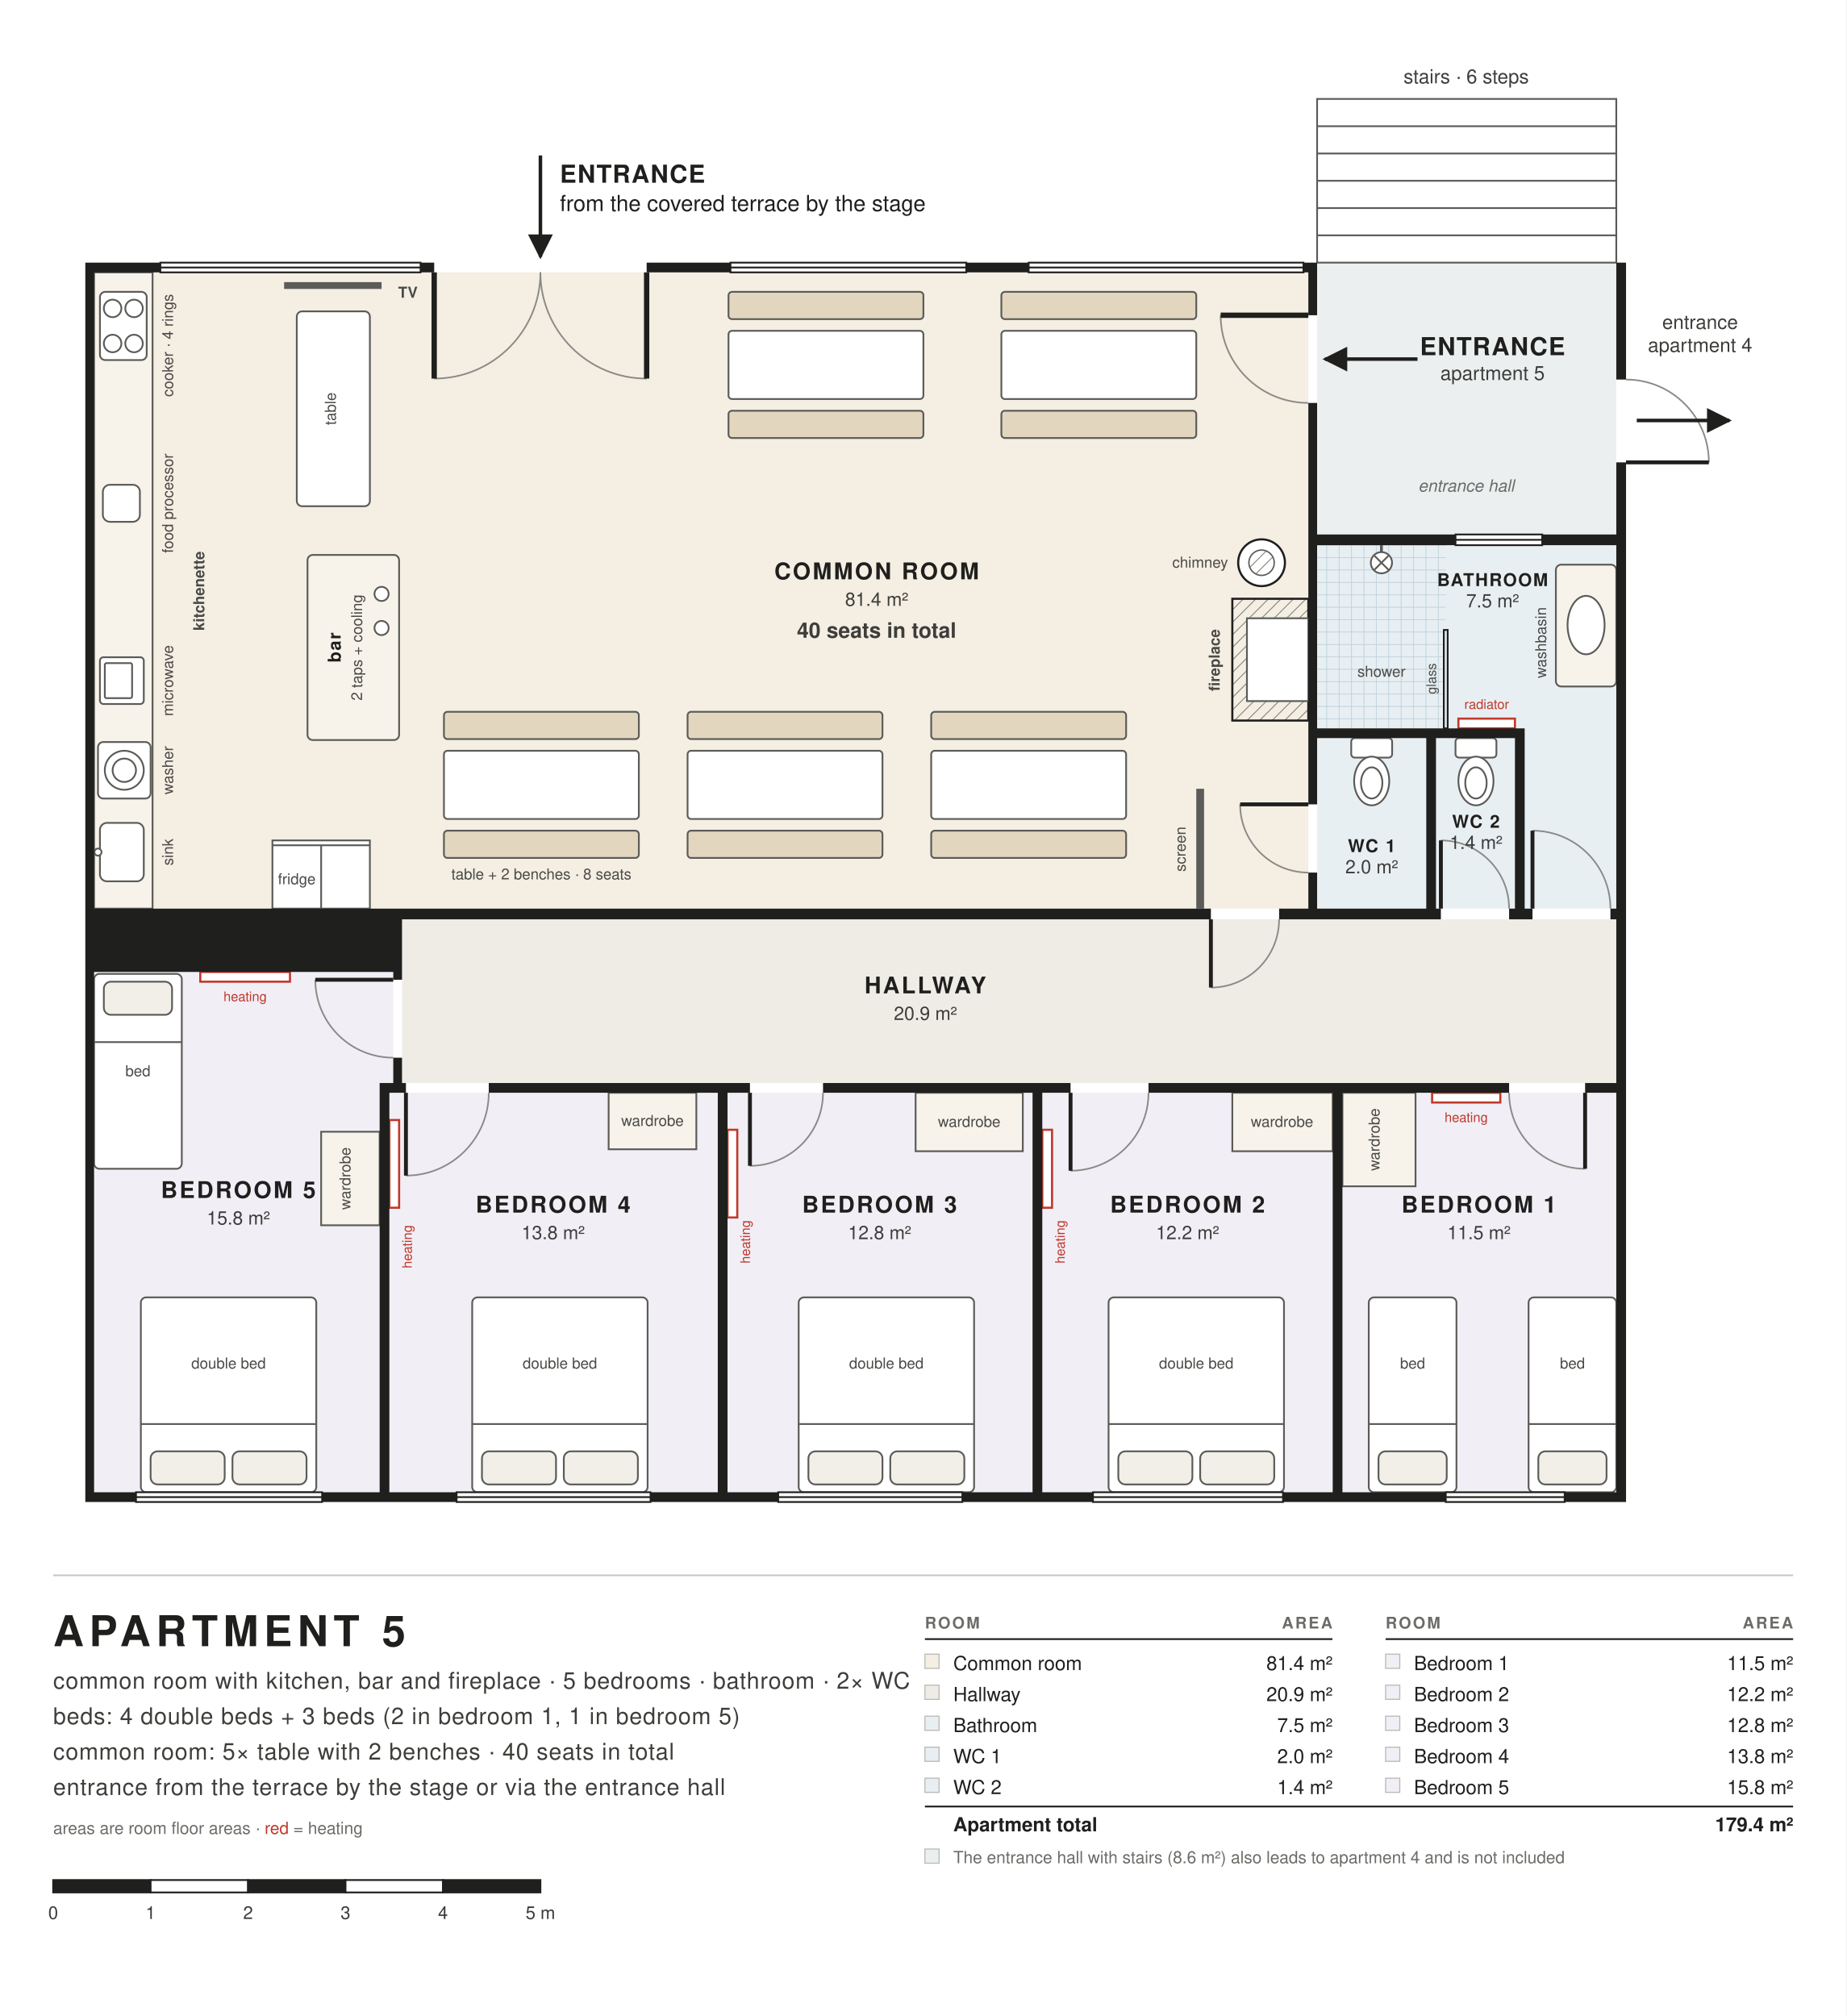
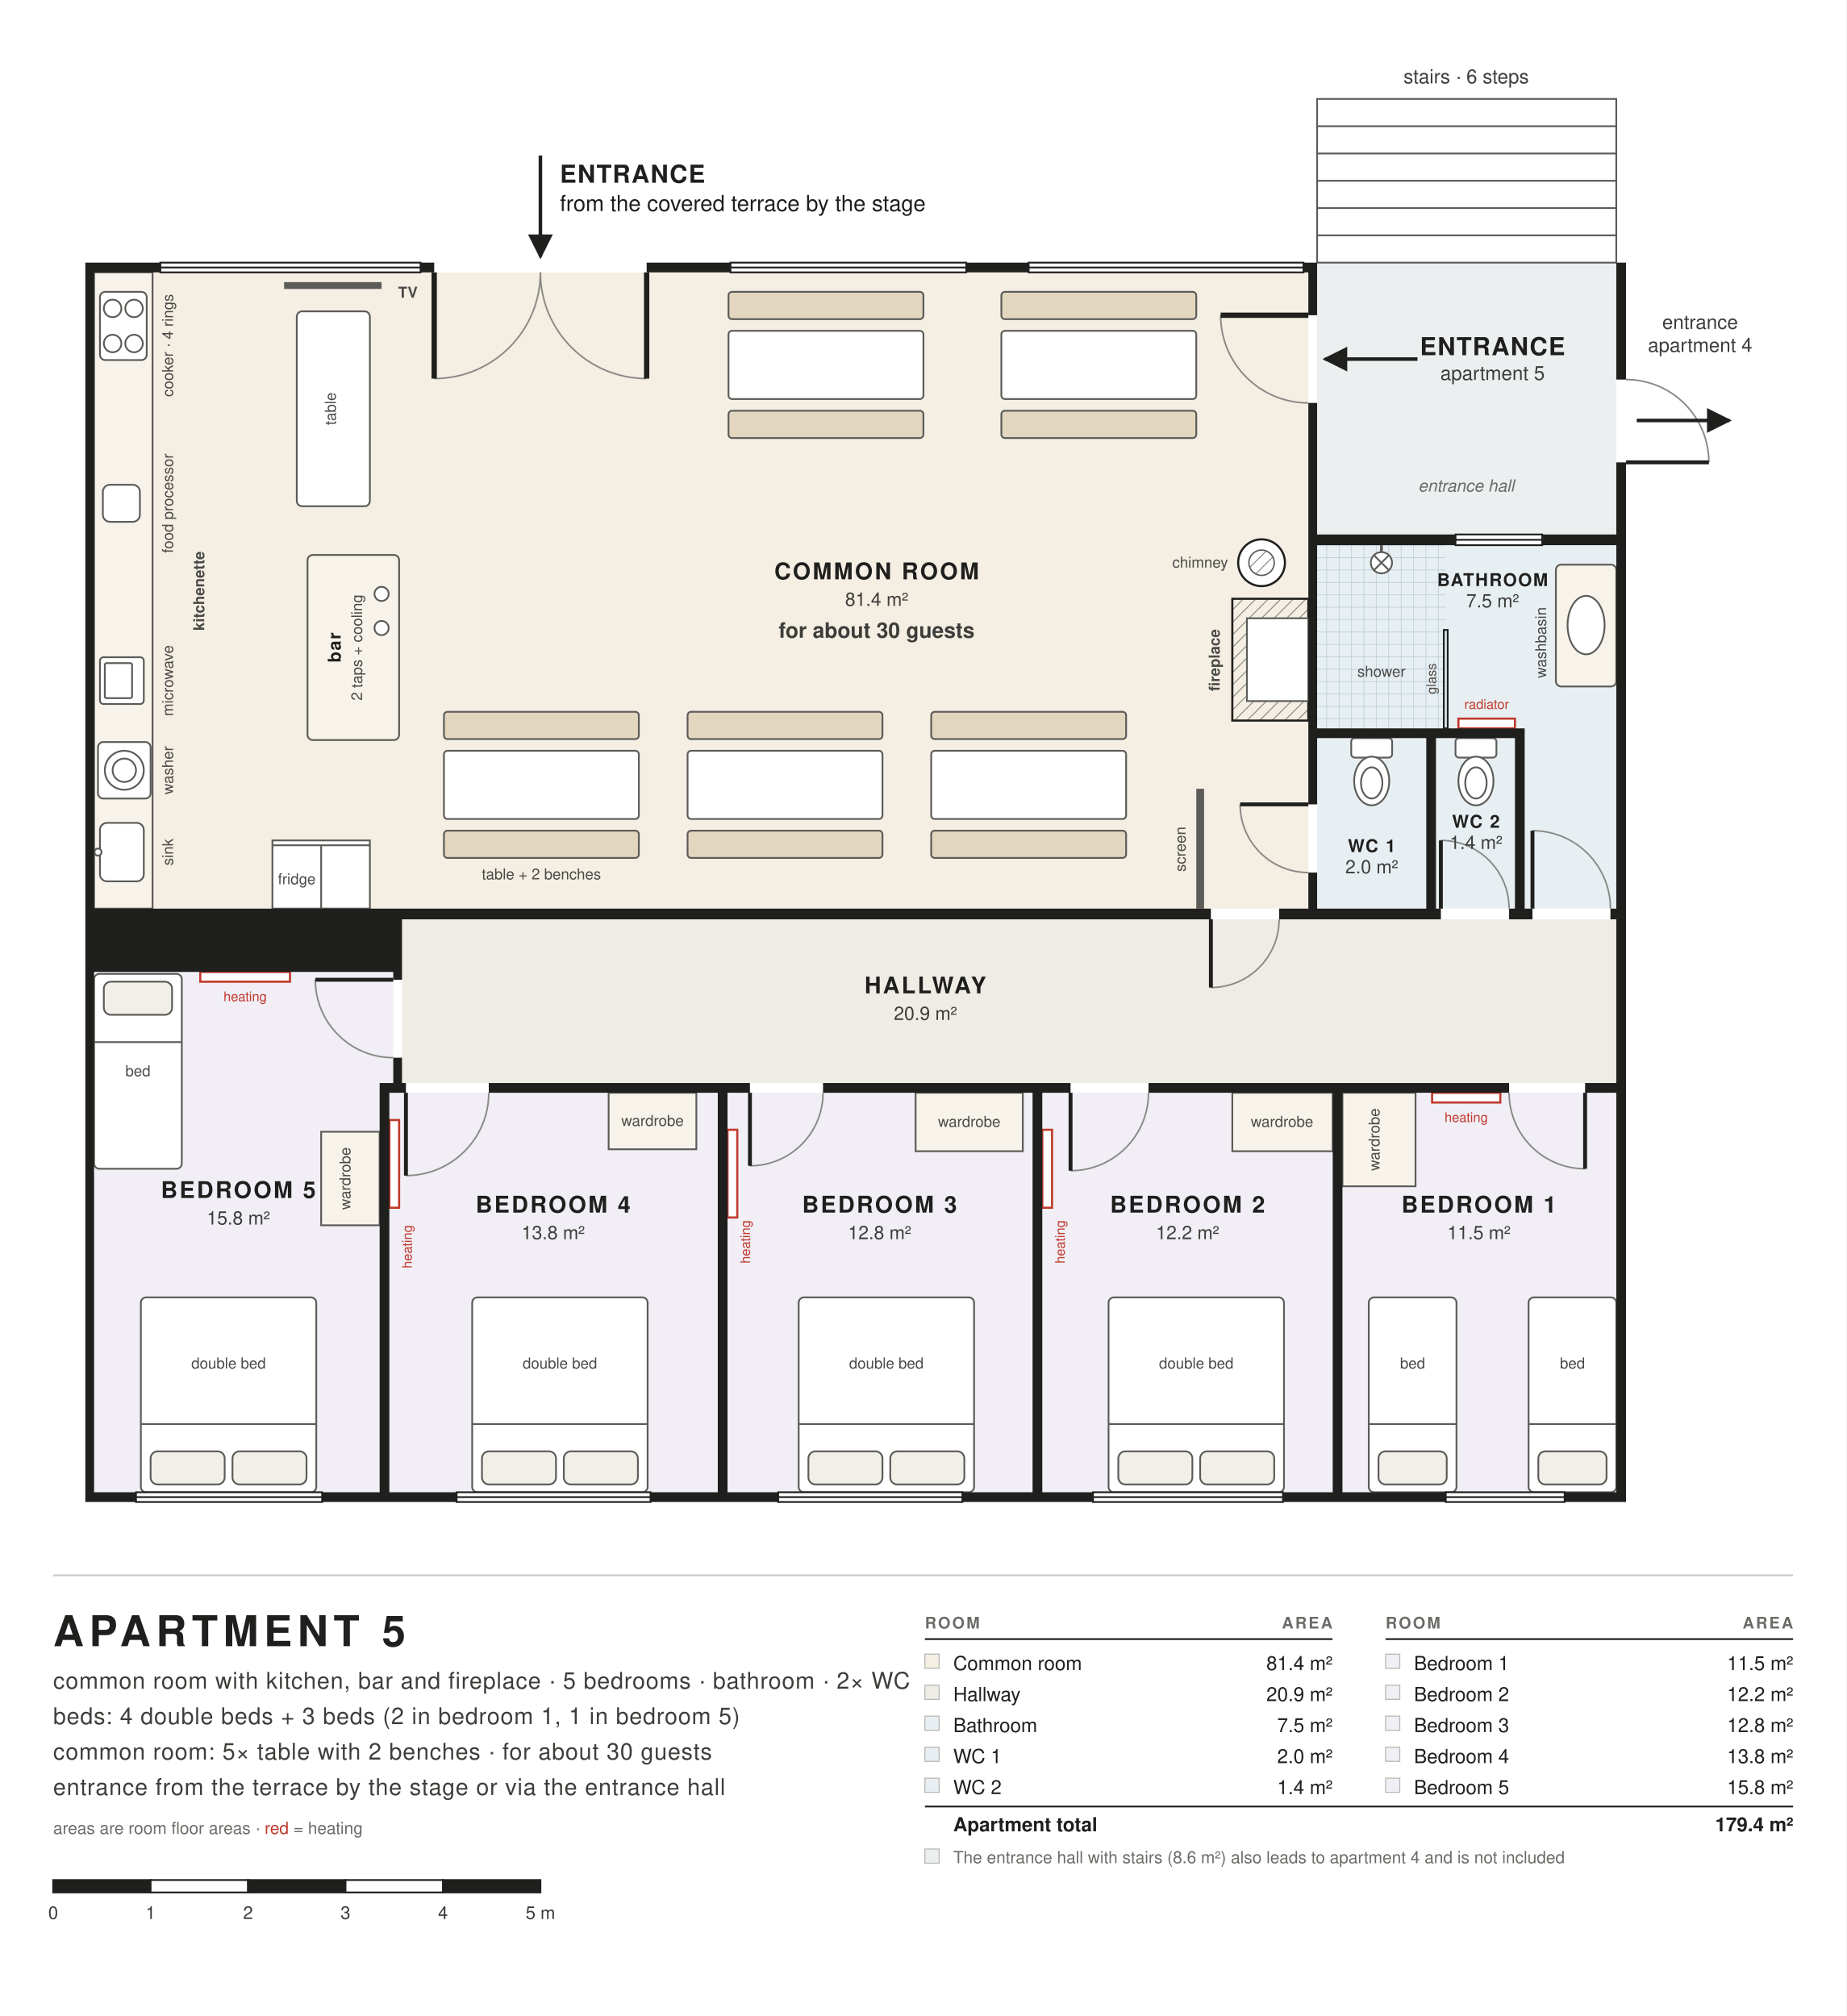
<svg xmlns="http://www.w3.org/2000/svg" viewBox="0 0 1042 1138" width="1042" height="1138" role="img" aria-labelledby="t d">
  <defs>
    <pattern id="dlazba" width="7" height="7" patternUnits="userSpaceOnUse">
      <path d="M7,0 V7 M0,7 H7" stroke="#b9cdd8" stroke-width=".7" fill="none" />
    </pattern>
    <pattern id="srafa" width="5" height="5" patternUnits="userSpaceOnUse" patternTransform="rotate(45)">
      <line x1="0" y1="0" x2="0" y2="5" stroke="#8a8a86" stroke-width="1" />
    </pattern>
    <marker id="sipka" viewBox="0 0 10 10" refX="9" refY="5" markerWidth="7" markerHeight="7" orient="auto-start-reverse">
      <path d="M0,0 L10,5 L0,10 Z" fill="#1f1f1d" />
    </marker>
  </defs>
  <style>
    text{font-family:"Helvetica Neue",Helvetica,Arial,sans-serif;fill:#1f1f1d}
    .naz{font-size:13px;font-weight:700;letter-spacing:1.1px}
    .naz-s{font-size:10px;font-weight:700;letter-spacing:.7px}
    .plo{font-size:10.5px;fill:#3d3d3a}
    .mal{font-size:8.5px;fill:#4a4a47}
    .top{font-size:7.5px;fill:#c0392b}
    .kt{font-size:10px;fill:#3a3a38}
    .h1{font-size:24px;font-weight:700;letter-spacing:3px}
    .h2{font-size:13px;fill:#3d3d3a;letter-spacing:.4px}
    .pozn{font-size:9.5px;fill:#6b6b67;font-style:italic}
    .tb{font-size:11px}
    .tb-h{font-size:9px;fill:#6b6b67;letter-spacing:1px;font-weight:700}
    .vchod{font-size:14px;font-weight:700;letter-spacing:.6px}
    .vchod-pod{font-size:11px;fill:#3d3d3a}
    .vchod-pod2{font-size:12.5px;fill:#1f1f1d}
  </style>
  <rect width="1042" height="1138" fill="#ffffff" />
  <polygon points="743.35,148.25 912.2,148.25 912.2,301.7 743.35,301.7" fill="#eceff0" />
  <rect x="743.35" y="55.85" width="168.85" height="92.4" fill="#ffffff" stroke="#5b5b58" stroke-width="1" />
  <line x1="743.35" y1="132.85" x2="912.2" y2="132.85" stroke="#5b5b58" stroke-width="1" />
  <line x1="743.35" y1="117.45" x2="912.2" y2="117.45" stroke="#5b5b58" stroke-width="1" />
  <line x1="743.35" y1="102.05" x2="912.2" y2="102.05" stroke="#5b5b58" stroke-width="1" />
  <line x1="743.35" y1="86.65" x2="912.2" y2="86.65" stroke="#5b5b58" stroke-width="1" />
  <line x1="743.35" y1="71.25" x2="912.2" y2="71.25" stroke="#5b5b58" stroke-width="1" />
  <polygon points="53.1,153.75 738.4,153.75 738.4,512.9 53.1,512.9" fill="#f4eee3" />
  <polygon points="226.9,518.95 912.2,518.95 912.2,611.35 226.9,611.35" fill="#efece6" />
  <polygon points="743.35,307.75 912.2,307.75 912.2,512.9 860.5,512.9 860.5,411.15 743.35,411.15" fill="#e8eff3" />
  <polygon points="743.35,416.65 804.95,416.65 804.95,512.9 743.35,512.9" fill="#e8eff3" />
  <polygon points="810.45,416.65 855,416.65 855,512.9 810.45,512.9" fill="#e8eff3" />
  <polygon points="757.65,616.85 912.2,616.85 912.2,842.35 757.65,842.35" fill="#f1eef6" />
  <polygon points="588.25,616.85 752.15,616.85 752.15,842.35 588.25,842.35" fill="#f1eef6" />
  <polygon points="410.6,616.85 582.75,616.85 582.75,842.35 410.6,842.35" fill="#f1eef6" />
  <polygon points="219.75,616.85 405.1,616.85 405.1,842.35 219.75,842.35" fill="#f1eef6" />
  <polygon points="53.1,548.65 221.95,548.65 221.95,611.35 214.25,611.35 214.25,842.35 53.1,842.35" fill="#f1eef6" />
  <rect x="743.35" y="307.75" width="72.6" height="103.4" fill="url(#dlazba)" />
  <g fill="#ffffff" stroke="#5b5b58" stroke-width="1">
    <rect x="53.1" y="153.75" width="33" height="359.15" fill="#f7f3ea" />
    <rect x="56.4" y="164.75" width="26.4" height="38.5" rx="3" />
    <circle cx="63.55" cy="174.1" r="4.95" />
    <circle cx="75.65" cy="174.1" r="4.95" />
    <circle cx="63.55" cy="193.9" r="4.95" />
    <circle cx="75.65" cy="193.9" r="4.95" />
    <rect x="58.05" y="273.65" width="20.9" height="20.9" rx="4" />
    <rect x="56.4" y="371" width="24.75" height="26.4" rx="2" />
    <rect x="59.15" y="374.3" width="15.4" height="19.8" rx="1" />
    <rect x="55.3" y="418.85" width="29.7" height="31.9" rx="3" />
    <circle cx="70.15" cy="434.8" r="11" />
    <circle cx="70.15" cy="434.8" r="6.6" />
    <rect x="56.4" y="464.5" width="24.75" height="33" rx="4" />
    <circle cx="55.3" cy="481" r="2" />
    <rect x="153.75" y="474.4" width="55" height="38.5" />
    <line x1="153.75" y1="477.15" x2="208.75" y2="477.15" />
    <line x1="181.25" y1="477.15" x2="181.25" y2="512.9" />
    <rect x="173.55" y="313.25" width="51.7" height="104.5" rx="3" fill="#f7f3ea" />
    <circle cx="215.35" cy="335.25" r="4" />
    <circle cx="215.35" cy="354.5" r="4" />
    <rect x="167.5" y="175.75" width="41.25" height="110" rx="3" />
    <rect x="411.15" y="186.75" width="110" height="38.5" rx="2" />
    <rect x="411.15" y="164.75" width="110" height="15.4" rx="2" fill="#e3d6bf" />
    <rect x="411.15" y="231.85" width="110" height="15.4" rx="2" fill="#e3d6bf" />
    <rect x="565.15" y="186.75" width="110" height="38.5" rx="2" />
    <rect x="565.15" y="164.75" width="110" height="15.4" rx="2" fill="#e3d6bf" />
    <rect x="565.15" y="231.85" width="110" height="15.4" rx="2" fill="#e3d6bf" />
    <rect x="250.55" y="423.8" width="110" height="38.5" rx="2" />
    <rect x="250.55" y="401.8" width="110" height="15.4" rx="2" fill="#e3d6bf" />
    <rect x="250.55" y="468.9" width="110" height="15.4" rx="2" fill="#e3d6bf" />
    <rect x="388.05" y="423.8" width="110" height="38.5" rx="2" />
    <rect x="388.05" y="401.8" width="110" height="15.4" rx="2" fill="#e3d6bf" />
    <rect x="388.05" y="468.9" width="110" height="15.4" rx="2" fill="#e3d6bf" />
    <rect x="525.55" y="423.8" width="110" height="38.5" rx="2" />
    <rect x="525.55" y="401.8" width="110" height="15.4" rx="2" fill="#e3d6bf" />
    <rect x="525.55" y="468.9" width="110" height="15.4" rx="2" fill="#e3d6bf" />
    <rect x="53.1" y="549.75" width="49.5" height="110" rx="3" />
    <rect x="58.6" y="554.15" width="38.5" height="18.7" rx="4" fill="#f2efe8" />
    <line x1="53.1" y1="588.25" x2="102.6" y2="588.25" />
    <rect x="79.5" y="732.35" width="99" height="110" rx="3" />
    <rect x="85" y="819.25" width="41.8" height="18.7" rx="4" fill="#f2efe8" />
    <rect x="131.2" y="819.25" width="41.8" height="18.7" rx="4" fill="#f2efe8" />
    <line x1="79.5" y1="803.85" x2="178.5" y2="803.85" />
    <rect x="181.25" y="638.85" width="33" height="52.8" fill="#f7f3ea" />
    <rect x="266.5" y="732.35" width="99" height="110" rx="3" />
    <rect x="272" y="819.25" width="41.8" height="18.7" rx="4" fill="#f2efe8" />
    <rect x="318.2" y="819.25" width="41.8" height="18.7" rx="4" fill="#f2efe8" />
    <line x1="266.5" y1="803.85" x2="365.5" y2="803.85" />
    <rect x="343.5" y="616.85" width="49.5" height="31.9" fill="#f7f3ea" />
    <rect x="450.75" y="732.35" width="99" height="110" rx="3" />
    <rect x="456.25" y="819.25" width="41.8" height="18.7" rx="4" fill="#f2efe8" />
    <rect x="502.45" y="819.25" width="41.8" height="18.7" rx="4" fill="#f2efe8" />
    <line x1="450.75" y1="803.85" x2="549.75" y2="803.85" />
    <rect x="516.75" y="616.85" width="60.5" height="33" fill="#f7f3ea" />
    <rect x="625.65" y="732.35" width="99" height="110" rx="3" />
    <rect x="631.15" y="819.25" width="41.8" height="18.7" rx="4" fill="#f2efe8" />
    <rect x="677.35" y="819.25" width="41.8" height="18.7" rx="4" fill="#f2efe8" />
    <line x1="625.65" y1="803.85" x2="724.65" y2="803.85" />
    <rect x="695.5" y="616.85" width="56.65" height="33" fill="#f7f3ea" />
    <rect x="772.5" y="732.35" width="49.5" height="110" rx="3" />
    <rect x="778" y="819.25" width="38.5" height="18.7" rx="4" fill="#f2efe8" />
    <line x1="772.5" y1="803.85" x2="822" y2="803.85" />
    <rect x="862.7" y="732.35" width="49.5" height="110" rx="3" />
    <rect x="868.2" y="819.25" width="38.5" height="18.7" rx="4" fill="#f2efe8" />
    <line x1="862.7" y1="803.85" x2="912.2" y2="803.85" />
    <rect x="757.65" y="616.85" width="41.25" height="52.8" fill="#f7f3ea" />
    <rect x="762.6" y="416.65" width="23.1" height="11" rx="2" />
    <ellipse cx="774.15" cy="440.85" rx="9.9" ry="13.75" />
    <ellipse cx="774.15" cy="441.95" rx="6.05" ry="8.8" />
    <rect x="821.45" y="416.65" width="23.1" height="11" rx="2" />
    <ellipse cx="833" cy="440.85" rx="9.9" ry="13.75" />
    <ellipse cx="833" cy="441.95" rx="6.05" ry="8.8" />
    <rect x="878.1" y="318.75" width="34.1" height="68.75" rx="3" fill="#f7f3ea" />
    <ellipse cx="895.15" cy="352.85" rx="10.45" ry="16.5" />
  </g>
  <rect x="160.35" y="159.25" width="55" height="3.85" fill="#5b5b58" />
  <rect x="695.5" y="338" width="42.9" height="68.75" fill="url(#srafa)" stroke="#1f1f1d" stroke-width="1.2" />
  <rect x="703.75" y="349" width="34.65" height="46.75" fill="#ffffff" stroke="#5b5b58" stroke-width="1" />
  <circle cx="712" cy="317.65" r="13.2" fill="#ffffff" stroke="#1f1f1d" stroke-width="1.2" />
  <circle cx="712" cy="317.65" r="7.15" fill="url(#srafa)" stroke="#5b5b58" stroke-width=".8" />
  <rect x="675.15" y="445.25" width="4.4" height="67.65" fill="#5b5b58" />
  <rect x="814.85" y="355.6" width="2.2" height="55.55" fill="#dfeef3" stroke="#1f1f1d" stroke-width="1" />
  <line x1="779.65" y1="307.75" x2="779.65" y2="311.65" stroke="#5b5b58" stroke-width="1.6" />
  <circle cx="779.65" cy="317.65" r="6" fill="#ffffff" stroke="#5b5b58" />
  <path d="M775.65,313.65 L783.65,321.65 M783.65,313.65 L775.65,321.65" stroke="#5b5b58" />
  <rect x="823.1" y="405.65" width="31.9" height="5.5" fill="#ffffff" stroke="#c0392b" stroke-width="1.2" />
  <rect x="113.05" y="548.65" width="50.6" height="5.5" fill="#ffffff" stroke="#c0392b" stroke-width="1.2" />
  <rect x="219.75" y="632.25" width="5.5" height="49.5" fill="#ffffff" stroke="#c0392b" stroke-width="1.2" />
  <rect x="410.6" y="637.75" width="5.5" height="49.5" fill="#ffffff" stroke="#c0392b" stroke-width="1.2" />
  <rect x="588.25" y="637.75" width="5.5" height="44" fill="#ffffff" stroke="#c0392b" stroke-width="1.2" />
  <rect x="808.25" y="616.85" width="38.5" height="5.5" fill="#ffffff" stroke="#c0392b" stroke-width="1.2" />
  <rect x="90.5" y="148.25" width="146.85" height="5.5" fill="#ffffff" stroke="#1f1f1d" stroke-width="1" />
  <line x1="90.5" y1="151" x2="237.35" y2="151" stroke="#1f1f1d" stroke-width="1" />
  <rect x="412.25" y="148.25" width="133.1" height="5.5" fill="#ffffff" stroke="#1f1f1d" stroke-width="1" />
  <line x1="412.25" y1="151" x2="545.35" y2="151" stroke="#1f1f1d" stroke-width="1" />
  <rect x="580.55" y="148.25" width="155.1" height="5.5" fill="#ffffff" stroke="#1f1f1d" stroke-width="1" />
  <line x1="580.55" y1="151" x2="735.65" y2="151" stroke="#1f1f1d" stroke-width="1" />
  <rect x="821.45" y="301.7" width="48.95" height="6.05" fill="#ffffff" stroke="#1f1f1d" stroke-width="1" />
  <line x1="821.45" y1="304.72" x2="870.4" y2="304.72" stroke="#1f1f1d" stroke-width="1" />
  <rect x="76.75" y="842.35" width="105.05" height="5.5" fill="#ffffff" stroke="#1f1f1d" stroke-width="1" />
  <line x1="76.75" y1="845.1" x2="181.8" y2="845.1" stroke="#1f1f1d" stroke-width="1" />
  <rect x="257.7" y="842.35" width="109.45" height="5.5" fill="#ffffff" stroke="#1f1f1d" stroke-width="1" />
  <line x1="257.7" y1="845.1" x2="367.15" y2="845.1" stroke="#1f1f1d" stroke-width="1" />
  <rect x="439.2" y="842.35" width="103.95" height="5.5" fill="#ffffff" stroke="#1f1f1d" stroke-width="1" />
  <line x1="439.2" y1="845.1" x2="543.15" y2="845.1" stroke="#1f1f1d" stroke-width="1" />
  <rect x="616.85" y="842.35" width="107.25" height="5.5" fill="#ffffff" stroke="#1f1f1d" stroke-width="1" />
  <line x1="616.85" y1="845.1" x2="724.1" y2="845.1" stroke="#1f1f1d" stroke-width="1" />
  <rect x="815.95" y="842.35" width="67.1" height="5.5" fill="#ffffff" stroke="#1f1f1d" stroke-width="1" />
  <line x1="815.95" y1="845.1" x2="883.05" y2="845.1" stroke="#1f1f1d" stroke-width="1" />
  <path d="M48.15,148.25H90.5V153.75H48.15ZM237.35,148.25H245.05V153.75H237.35ZM364.95,148.25H412.25V153.75H364.95ZM545.35,148.25H580.55V153.75H545.35ZM735.65,148.25H743.35V153.75H735.65ZM48.15,148.25H53.1V847.85H48.15ZM48.15,512.9H683.4V518.95H48.15ZM721.9,512.9H743.35V518.95H721.9ZM738.4,148.25H743.35V177.95H738.4ZM738.4,227.45H743.35V454.05H738.4ZM738.4,492.55H743.35V518.95H738.4ZM48.15,512.9H226.9V548.65H48.15ZM738.4,301.7H821.45V307.75H738.4ZM870.4,301.7H917.7V307.75H870.4ZM912.2,148.25H917.7V214.25H912.2ZM912.2,261H917.7V847.85H912.2ZM743.35,411.15H860.5V416.65H743.35ZM804.95,411.15H810.45V518.95H804.95ZM855,411.15H860.5V518.95H855ZM743.35,512.9H813.2V518.95H743.35ZM851.7,512.9H864.9V518.95H851.7ZM908.9,512.9H912.2V518.95H908.9ZM221.95,512.9H226.9V553.05H221.95ZM221.95,597.05H226.9V616.85H221.95ZM214.25,611.35H229.1V616.85H214.25ZM275.85,611.35H423.25V616.85H275.85ZM464.5,611.35H604.2V616.85H464.5ZM648.2,611.35H851.7V616.85H648.2ZM894.6,611.35H917.7V616.85H894.6ZM214.25,611.35H219.75V847.85H214.25ZM405.1,611.35H410.6V847.85H405.1ZM582.75,611.35H588.25V847.85H582.75ZM752.15,611.35H757.65V847.85H752.15ZM48.15,842.35H76.75V847.85H48.15ZM181.8,842.35H257.7V847.85H181.8ZM367.15,842.35H439.2V847.85H367.15ZM543.15,842.35H616.85V847.85H543.15ZM724.1,842.35H815.95V847.85H724.1ZM883.05,842.35H917.7V847.85H883.05Z" fill="#1f1f1d" />
  <path d="M245.05,213.7 A59.95,59.95 0 0 0 305,153.75" fill="none" stroke="#8a8a86" stroke-width="0.9" />
  <line x1="245.05" y1="153.75" x2="245.05" y2="213.7" stroke="#1f1f1d" stroke-width="3" />
  <path d="M364.95,213.7 A59.95,59.95 0 0 1 305,153.75" fill="none" stroke="#8a8a86" stroke-width="0.9" />
  <line x1="364.95" y1="153.75" x2="364.95" y2="213.7" stroke="#1f1f1d" stroke-width="3" />
  <path d="M688.9,177.95 A49.5,49.5 0 0 0 738.4,227.45" fill="none" stroke="#8a8a86" stroke-width="0.9" />
  <line x1="738.4" y1="177.95" x2="688.9" y2="177.95" stroke="#1f1f1d" stroke-width="3" />
  <path d="M964.45,261 A46.75,46.75 0 0 0 917.7,214.25" fill="none" stroke="#8a8a86" stroke-width="0.9" />
  <line x1="917.7" y1="261" x2="964.45" y2="261" stroke="#1f1f1d" stroke-width="2.2" />
  <path d="M699.9,454.05 A38.5,38.5 0 0 0 738.4,492.55" fill="none" stroke="#8a8a86" stroke-width="0.9" />
  <line x1="738.4" y1="454.05" x2="699.9" y2="454.05" stroke="#1f1f1d" stroke-width="2.2" />
  <path d="M683.4,557.45 A38.5,38.5 0 0 0 721.9,518.95" fill="none" stroke="#8a8a86" stroke-width="0.9" />
  <line x1="683.4" y1="518.95" x2="683.4" y2="557.45" stroke="#1f1f1d" stroke-width="2.2" />
  <path d="M813.2,474.4 A38.5,38.5 0 0 1 851.7,512.9" fill="none" stroke="#8a8a86" stroke-width="0.9" />
  <line x1="813.2" y1="512.9" x2="813.2" y2="474.4" stroke="#1f1f1d" stroke-width="2.2" />
  <path d="M864.9,468.9 A44,44 0 0 1 908.9,512.9" fill="none" stroke="#8a8a86" stroke-width="0.9" />
  <line x1="864.9" y1="512.9" x2="864.9" y2="468.9" stroke="#1f1f1d" stroke-width="2.2" />
  <path d="M177.95,553.05 A44,44 0 0 0 221.95,597.05" fill="none" stroke="#8a8a86" stroke-width="0.9" />
  <line x1="221.95" y1="553.05" x2="177.95" y2="553.05" stroke="#1f1f1d" stroke-width="2.2" />
  <path d="M229.1,663.6 A46.75,46.75 0 0 0 275.85,616.85" fill="none" stroke="#8a8a86" stroke-width="0.9" />
  <line x1="229.1" y1="616.85" x2="229.1" y2="663.6" stroke="#1f1f1d" stroke-width="2.2" />
  <path d="M423.25,658.1 A41.25,41.25 0 0 0 464.5,616.85" fill="none" stroke="#8a8a86" stroke-width="0.9" />
  <line x1="423.25" y1="616.85" x2="423.25" y2="658.1" stroke="#1f1f1d" stroke-width="2.2" />
  <path d="M604.2,660.85 A44,44 0 0 0 648.2,616.85" fill="none" stroke="#8a8a86" stroke-width="0.9" />
  <line x1="604.2" y1="616.85" x2="604.2" y2="660.85" stroke="#1f1f1d" stroke-width="2.2" />
  <path d="M894.6,659.75 A42.9,42.9 0 0 1 851.7,616.85" fill="none" stroke="#8a8a86" stroke-width="0.9" />
  <line x1="894.6" y1="616.85" x2="894.6" y2="659.75" stroke="#1f1f1d" stroke-width="2.2" />
  <text x="494.75" y="327" text-anchor="middle" class="naz">COMMON ROOM</text>
  <text x="494.75" y="327" text-anchor="middle" class="plo" dy="15">81.4 m²</text>
  <text x="522.25" y="560.75" text-anchor="middle" class="naz">HALLWAY</text>
  <text x="522.25" y="560.75" text-anchor="middle" class="plo" dy="15">20.9 m²</text>
  <text x="842.35" y="330.85" text-anchor="middle" class="naz-s">BATHROOM</text>
  <text x="842.35" y="330.85" text-anchor="middle" class="plo" dy="12">7.5 m²</text>
  <text x="774.15" y="481" text-anchor="middle" class="naz-s">WC 1</text>
  <text x="774.15" y="481" text-anchor="middle" class="plo" dy="12">2.0 m²</text>
  <text x="833" y="467.25" text-anchor="middle" class="naz-s">WC 2</text>
  <text x="833" y="467.25" text-anchor="middle" class="plo" dy="12">1.4 m²</text>
  <text x="834.65" y="684.5" text-anchor="middle" class="naz">BEDROOM 1</text>
  <text x="834.65" y="684.5" text-anchor="middle" class="plo" dy="15">11.5 m²</text>
  <text x="670.2" y="684.5" text-anchor="middle" class="naz">BEDROOM 2</text>
  <text x="670.2" y="684.5" text-anchor="middle" class="plo" dy="15">12.2 m²</text>
  <text x="496.4" y="684.5" text-anchor="middle" class="naz">BEDROOM 3</text>
  <text x="496.4" y="684.5" text-anchor="middle" class="plo" dy="15">12.8 m²</text>
  <text x="312.15" y="684.5" text-anchor="middle" class="naz">BEDROOM 4</text>
  <text x="312.15" y="684.5" text-anchor="middle" class="plo" dy="15">13.8 m²</text>
  <text x="134.5" y="676.25" text-anchor="middle" class="naz">BEDROOM 5</text>
  <text x="134.5" y="676.25" text-anchor="middle" class="plo" dy="15">15.8 m²</text>
  <text x="97.65" y="195" transform="rotate(-90 97.65 195)" text-anchor="middle" class="mal">cooker · 4 rings</text>
  <text x="97.65" y="284.1" transform="rotate(-90 97.65 284.1)" text-anchor="middle" class="mal">food processor</text>
  <text x="97.65" y="384.2" transform="rotate(-90 97.65 384.2)" text-anchor="middle" class="mal">microwave</text>
  <text x="97.65" y="434.8" transform="rotate(-90 97.65 434.8)" text-anchor="middle" class="mal">washer</text>
  <text x="97.65" y="481" transform="rotate(-90 97.65 481)" text-anchor="middle" class="mal">sink</text>
  <text x="115.25" y="333.6" transform="rotate(-90 115.25 333.6)" text-anchor="middle" class="mal" style="font-weight:700">kitchenette</text>
  <text x="192.25" y="365.5" transform="rotate(-90 192.25 365.5)" text-anchor="middle" class="naz-s">bar</text>
  <text x="204.35" y="365.5" transform="rotate(-90 204.35 365.5)" text-anchor="middle" class="mal">2 taps + cooling</text>
  <text x="189.5" y="230.75" transform="rotate(-90 189.5 230.75)" text-anchor="middle" class="mal">table</text>
  <text x="230.2" y="168.05" text-anchor="middle" class="mal" style="font-weight:700">TV</text>
  <text x="167.5" y="499.15" text-anchor="middle" class="mal">fridge</text>
  <text x="688.35" y="372.65" transform="rotate(-90 688.35 372.65)" text-anchor="middle" class="mal" style="font-weight:700">fireplace</text>
  <text x="677.35" y="320.4" text-anchor="middle" class="mal">chimney</text>
  <text x="669.1" y="479.35" transform="rotate(-90 669.1 479.35)" text-anchor="middle" class="mal">screen</text>
-   <text x="305.55" y="496.4" text-anchor="middle" class="mal">table + 2 benches · 8 seats</text>
+   <text x="305.55" y="496.4" text-anchor="middle" class="mal">table + 2 benches</text>
  <text x="779.65" y="382" text-anchor="middle" class="mal">shower</text>
  <text x="810.45" y="383.1" transform="rotate(-90 810.45 383.1)" text-anchor="middle" class="mal" style="font-size:7.5px">glass</text>
  <text x="839.05" y="400.15" text-anchor="middle" class="top">radiator</text>
  <text x="872.6" y="362.75" transform="rotate(-90 872.6 362.75)" text-anchor="middle" class="mal">washbasin</text>
  <text x="77.85" y="607.5" text-anchor="middle" class="mal">bed</text>
  <text x="197.75" y="665.25" transform="rotate(-90 197.75 665.25)" text-anchor="middle" class="mal">wardrobe</text>
  <text x="368.25" y="635.55" text-anchor="middle" class="mal">wardrobe</text>
  <text x="547" y="636.1" text-anchor="middle" class="mal">wardrobe</text>
  <text x="723.55" y="636.1" text-anchor="middle" class="mal">wardrobe</text>
  <text x="778.55" y="643.25" transform="rotate(-90 778.55 643.25)" text-anchor="middle" class="mal">wardrobe</text>
  <text x="129" y="772.5" text-anchor="middle" class="mal">double bed</text>
  <text x="316" y="772.5" text-anchor="middle" class="mal">double bed</text>
  <text x="500.25" y="772.5" text-anchor="middle" class="mal">double bed</text>
  <text x="675.15" y="772.5" text-anchor="middle" class="mal">double bed</text>
  <text x="797.25" y="772.5" text-anchor="middle" class="mal">bed</text>
  <text x="887.45" y="772.5" text-anchor="middle" class="mal">bed</text>
-   <text x="494.75" y="327" text-anchor="middle" class="plo" dy="33" style="font-weight:700;font-size:12px">40 seats in total</text>
+   <text x="494.75" y="327" text-anchor="middle" class="plo" dy="33" style="font-weight:700;font-size:12px">for about 30 guests</text>
  <text x="138.35" y="565.15" text-anchor="middle" class="top">heating</text>
  <text x="232.4" y="703.75" transform="rotate(-90 232.4 703.75)" text-anchor="middle" class="top">heating</text>
  <text x="423.25" y="701" transform="rotate(-90 423.25 701)" text-anchor="middle" class="top">heating</text>
  <text x="600.9" y="701" transform="rotate(-90 600.9 701)" text-anchor="middle" class="top">heating</text>
  <text x="827.5" y="633.35" text-anchor="middle" class="top">heating</text>
  <line x1="305" y1="87.75" x2="305" y2="144.95" stroke="#1f1f1d" stroke-width="2" marker-end="url(#sipka)" />
  <line x1="800" y1="202.7" x2="747.75" y2="202.7" stroke="#1f1f1d" stroke-width="2" marker-end="url(#sipka)" />
  <text x="842.35" y="200.5" text-anchor="middle" class="vchod">ENTRANCE</text>
  <text x="842.35" y="200.5" text-anchor="middle" class="vchod-pod" dy="14">apartment 5</text>
  <text x="827.5" y="277.5" text-anchor="middle" class="pozn">entrance hall</text>
  <line x1="923.75" y1="237.35" x2="976" y2="237.35" stroke="#1f1f1d" stroke-width="2" marker-end="url(#sipka)" />
  <text x="959.5" y="185.65" text-anchor="middle" class="vchod-pod">entrance</text>
  <text x="959.5" y="185.65" text-anchor="middle" class="vchod-pod" dy="13">apartment 4</text>
  <text x="827.5" y="47.05" text-anchor="middle" class="vchod-pod">stairs · 6 steps</text>
  <rect x="311" y="87.15" width="186" height="38" rx="3" fill="#ffffff" />
  <text x="316" y="103.15" class="vchod">ENTRANCE</text>
  <text x="316" y="119.15" class="vchod-pod2">from the covered terrace by the stage</text>
  <line x1="30" y1="889.25" x2="1012" y2="889.25" stroke="#c9c9c4" stroke-width="1" />
  <text x="30" y="929.25" class="h1">APARTMENT 5</text>
  <text x="30" y="953.25" class="h2">common room with kitchen, bar and fireplace · 5 bedrooms · bathroom · 2× WC</text>
  <text x="30" y="973.25" class="h2">beds: 4 double beds + 3 beds (2 in bedroom 1, 1 in bedroom 5)</text>
-   <text x="30" y="993.25" class="h2">common room: 5× table with 2 benches · 40 seats in total</text>
+   <text x="30" y="993.25" class="h2">common room: 5× table with 2 benches · for about 30 guests</text>
  <text x="30" y="1013.25" class="h2">entrance from the terrace by the stage or via the entrance hall</text>
  <text x="30" y="1035.25" class="pozn" style="font-style:normal">areas are room floor areas · <tspan style="fill:#c0392b">red</tspan> = heating</text>
  <rect x="30" y="1061.25" width="55" height="7" fill="#1f1f1d" stroke="#1f1f1d" stroke-width="1" />
  <rect x="85" y="1061.25" width="55" height="7" fill="#ffffff" stroke="#1f1f1d" stroke-width="1" />
  <rect x="140" y="1061.25" width="55" height="7" fill="#1f1f1d" stroke="#1f1f1d" stroke-width="1" />
  <rect x="195" y="1061.25" width="55" height="7" fill="#ffffff" stroke="#1f1f1d" stroke-width="1" />
  <rect x="250" y="1061.25" width="55" height="7" fill="#1f1f1d" stroke="#1f1f1d" stroke-width="1" />
  <text x="30" y="1083.25" text-anchor="middle" class="kt">0</text>
  <text x="85" y="1083.25" text-anchor="middle" class="kt">1</text>
  <text x="140" y="1083.25" text-anchor="middle" class="kt">2</text>
  <text x="195" y="1083.25" text-anchor="middle" class="kt">3</text>
  <text x="250" y="1083.25" text-anchor="middle" class="kt">4</text>
  <text x="305" y="1083.25" text-anchor="middle" class="kt">5 m</text>
  <text x="522" y="919.25" class="tb-h">ROOM</text>
  <text x="752" y="919.25" text-anchor="end" class="tb-h">AREA</text>
  <line x1="522" y1="925.25" x2="752" y2="925.25" stroke="#1f1f1d" stroke-width="1" />
  <rect x="522" y="933.75" width="8" height="8" fill="#f4eee3" stroke="#b9b9b3" stroke-width="0.6" />
  <text x="538" y="942.75" class="tb">Common room</text>
  <text x="752" y="942.75" text-anchor="end" class="tb">81.4 m²</text>
  <rect x="522" y="951.25" width="8" height="8" fill="#efece6" stroke="#b9b9b3" stroke-width="0.6" />
  <text x="538" y="960.25" class="tb">Hallway</text>
  <text x="752" y="960.25" text-anchor="end" class="tb">20.9 m²</text>
  <rect x="522" y="968.75" width="8" height="8" fill="#e8eff3" stroke="#b9b9b3" stroke-width="0.6" />
  <text x="538" y="977.75" class="tb">Bathroom</text>
  <text x="752" y="977.75" text-anchor="end" class="tb">7.5 m²</text>
  <rect x="522" y="986.25" width="8" height="8" fill="#e8eff3" stroke="#b9b9b3" stroke-width="0.6" />
  <text x="538" y="995.25" class="tb">WC 1</text>
  <text x="752" y="995.25" text-anchor="end" class="tb">2.0 m²</text>
  <rect x="522" y="1003.75" width="8" height="8" fill="#e8eff3" stroke="#b9b9b3" stroke-width="0.6" />
  <text x="538" y="1012.75" class="tb">WC 2</text>
  <text x="752" y="1012.75" text-anchor="end" class="tb">1.4 m²</text>
  <text x="782" y="919.25" class="tb-h">ROOM</text>
  <text x="1012" y="919.25" text-anchor="end" class="tb-h">AREA</text>
  <line x1="782" y1="925.25" x2="1012" y2="925.25" stroke="#1f1f1d" stroke-width="1" />
  <rect x="782" y="933.75" width="8" height="8" fill="#f1eef6" stroke="#b9b9b3" stroke-width="0.6" />
  <text x="798" y="942.75" class="tb">Bedroom 1</text>
  <text x="1012" y="942.75" text-anchor="end" class="tb">11.5 m²</text>
  <rect x="782" y="951.25" width="8" height="8" fill="#f1eef6" stroke="#b9b9b3" stroke-width="0.6" />
  <text x="798" y="960.25" class="tb">Bedroom 2</text>
  <text x="1012" y="960.25" text-anchor="end" class="tb">12.2 m²</text>
  <rect x="782" y="968.75" width="8" height="8" fill="#f1eef6" stroke="#b9b9b3" stroke-width="0.6" />
  <text x="798" y="977.75" class="tb">Bedroom 3</text>
  <text x="1012" y="977.75" text-anchor="end" class="tb">12.8 m²</text>
  <rect x="782" y="986.25" width="8" height="8" fill="#f1eef6" stroke="#b9b9b3" stroke-width="0.6" />
  <text x="798" y="995.25" class="tb">Bedroom 4</text>
  <text x="1012" y="995.25" text-anchor="end" class="tb">13.8 m²</text>
  <rect x="782" y="1003.75" width="8" height="8" fill="#f1eef6" stroke="#b9b9b3" stroke-width="0.6" />
  <text x="798" y="1012.75" class="tb">Bedroom 5</text>
  <text x="1012" y="1012.75" text-anchor="end" class="tb">15.8 m²</text>
  <line x1="522" y1="1019.75" x2="1012" y2="1019.75" stroke="#1f1f1d" stroke-width="1" />
  <text x="538" y="1033.75" class="tb" style="font-weight:700">Apartment total</text>
  <text x="1012" y="1033.75" text-anchor="end" class="tb" style="font-weight:700">179.4 m²</text>
  <rect x="522" y="1043.75" width="8" height="8" fill="#eceff0" stroke="#b9b9b3" stroke-width="0.6" />
  <text x="538" y="1051.75" class="pozn" style="font-style:normal">The entrance hall with stairs (8.6 m²) also leads to apartment 4 and is not included</text>
</svg>
